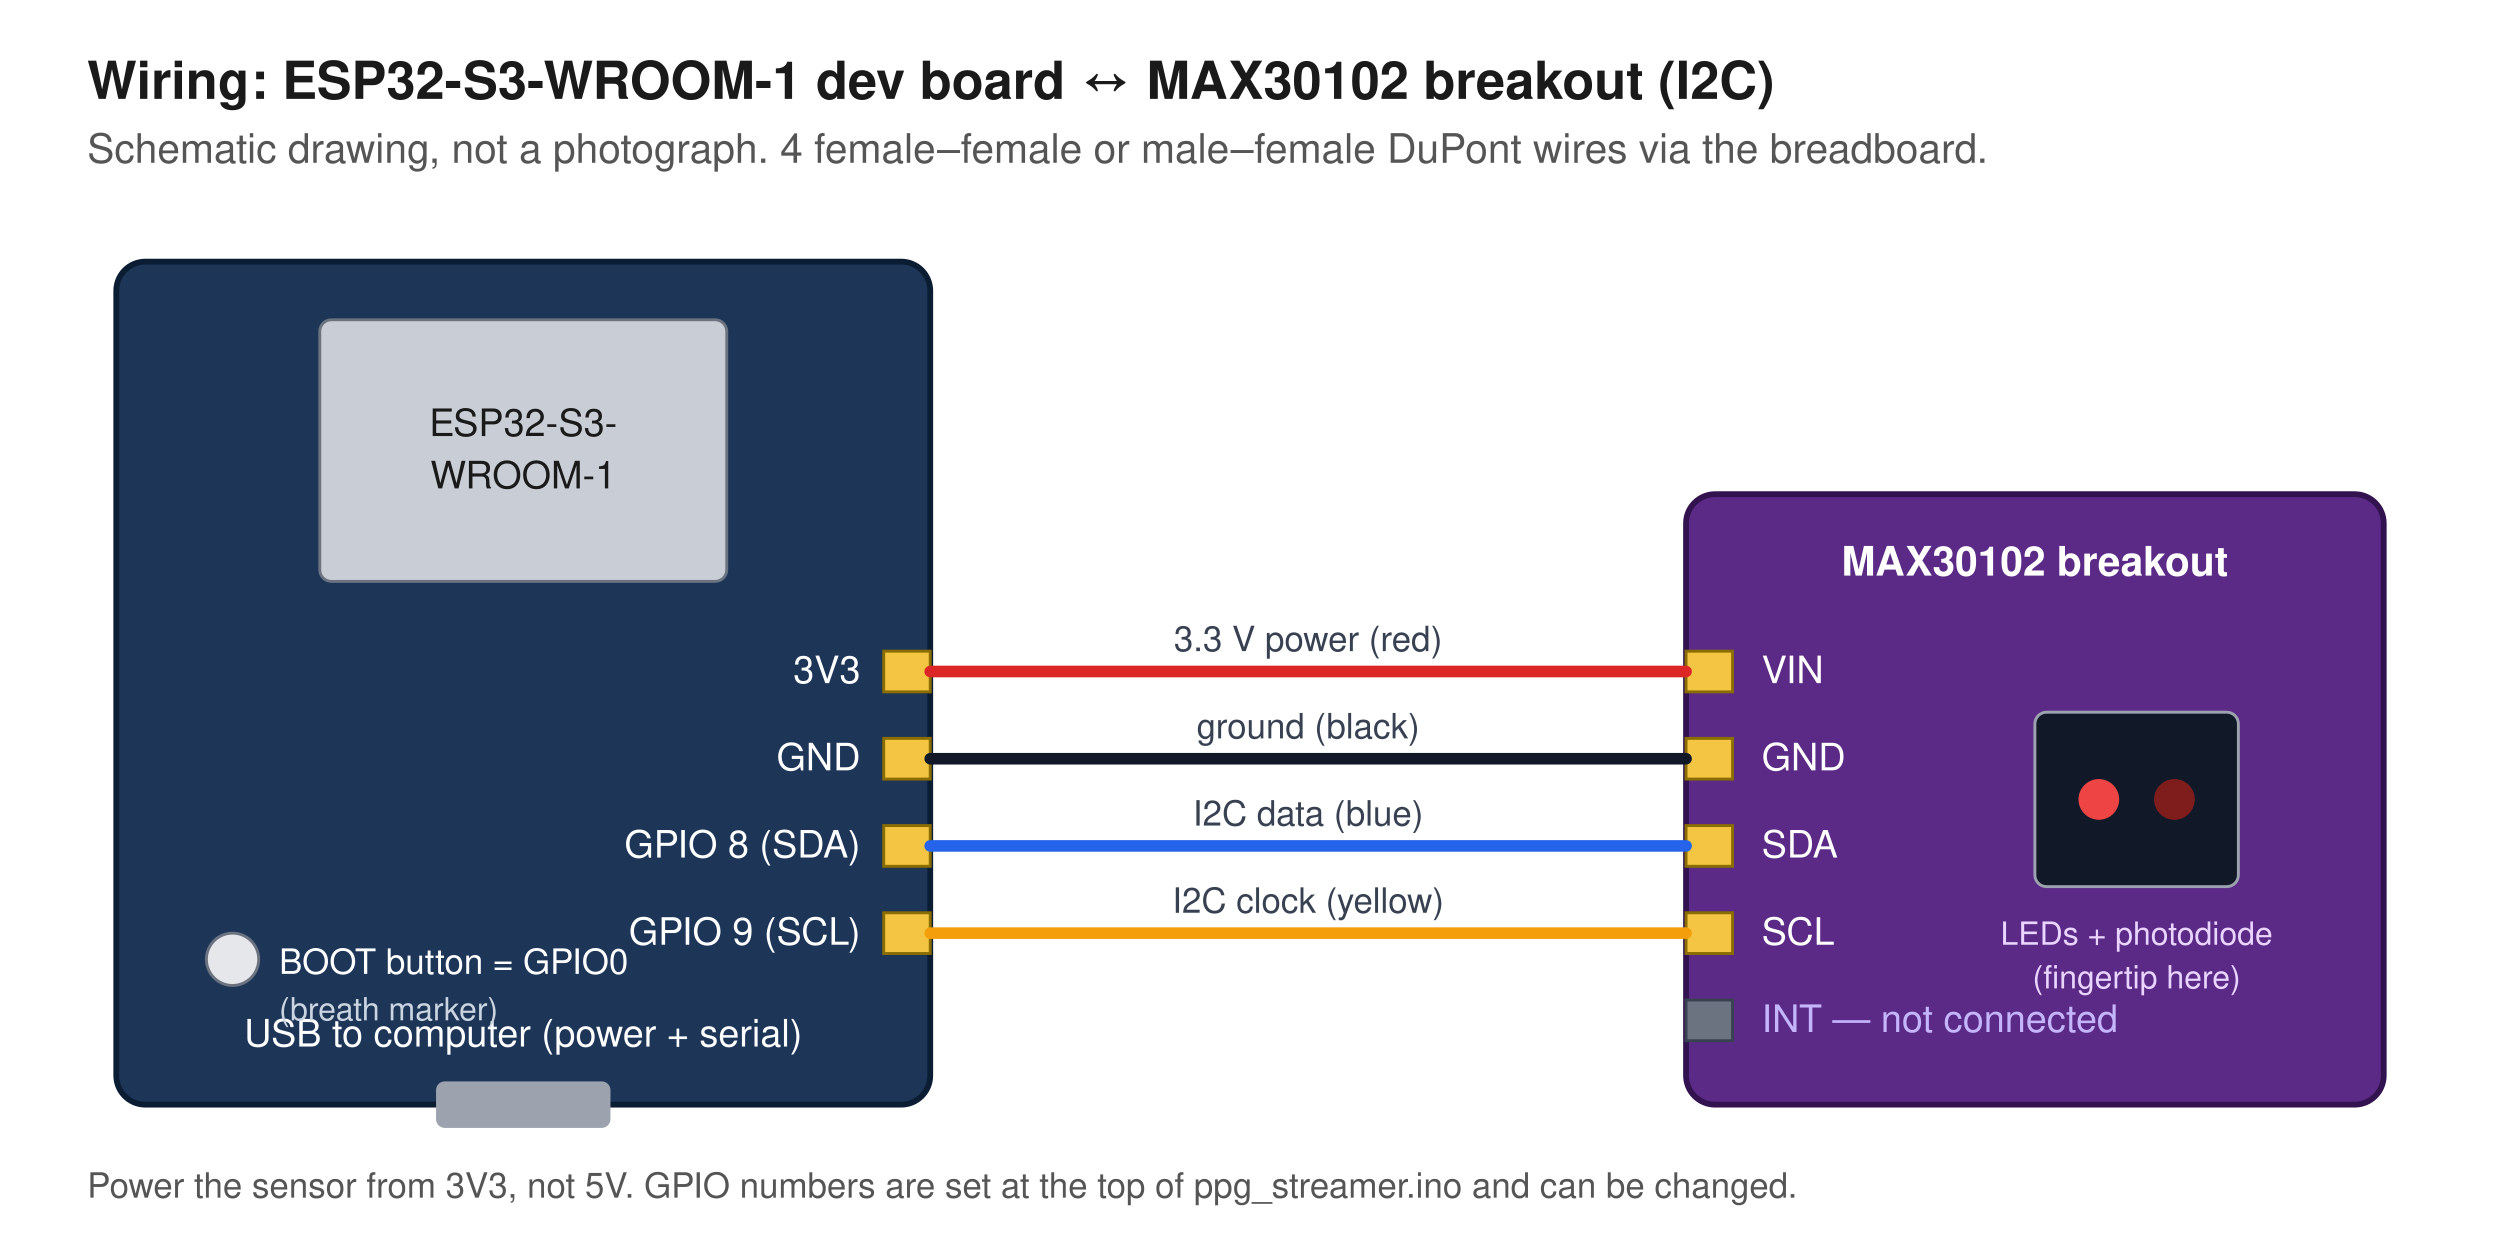
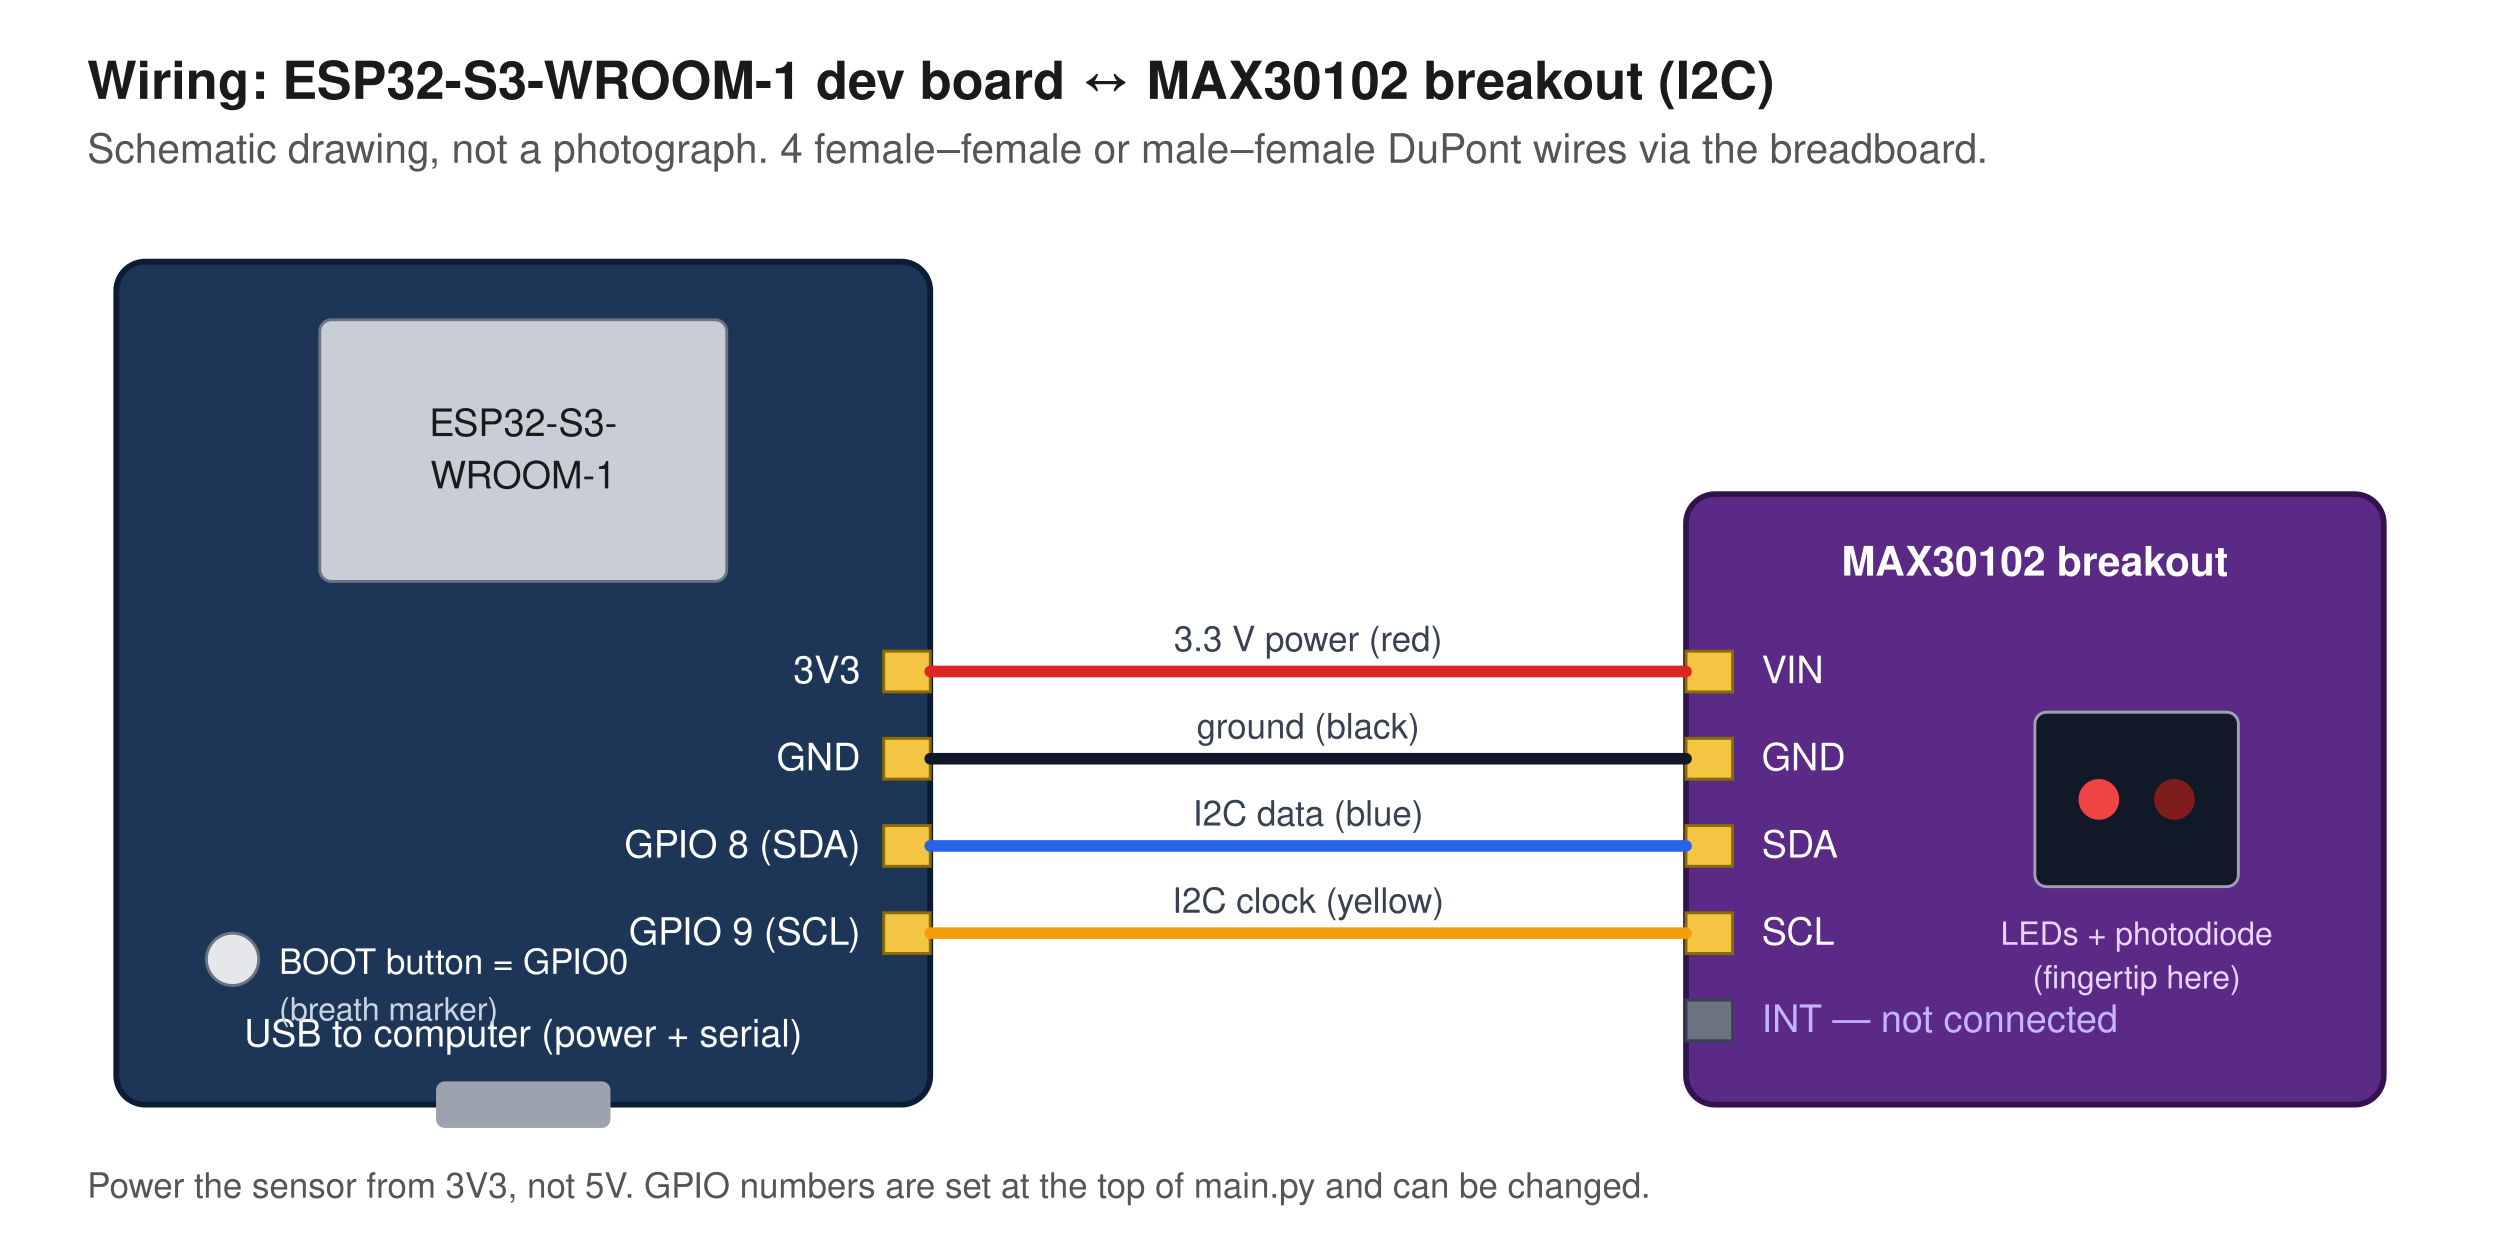
<svg xmlns="http://www.w3.org/2000/svg" viewBox="0 0 860 430" font-family="Helvetica, Arial, sans-serif" font-size="14">
  <rect width="860" height="430" fill="#ffffff" />
  <text x="30" y="34" font-size="18" font-weight="bold" fill="#1a1a1a">Wiring: ESP32-S3-WROOM-1 dev board ↔ MAX30102 breakout (I2C)</text>
  <text x="30" y="56" fill="#555">Schematic drawing, not a photograph. 4 female–female or male–female DuPont wires via the breadboard.</text>
  <rect x="40" y="90" width="280" height="290" rx="10" fill="#1d3557" stroke="#0b1d33" stroke-width="2" />
  <rect x="110" y="110" width="140" height="90" rx="4" fill="#c9ced6" stroke="#6b7280" />
  <text x="180" y="150" text-anchor="middle" font-size="13" fill="#1a1a1a">ESP32-S3-</text>
  <text x="180" y="168" text-anchor="middle" font-size="13" fill="#1a1a1a">WROOM-1</text>
  <text x="180" y="360" text-anchor="middle" fill="#ffffff" font-size="13">USB to computer (power + serial)</text>
  <rect x="150" y="372" width="60" height="16" rx="3" fill="#9ca3af" />
  <circle cx="80" cy="330" r="9" fill="#e5e7eb" stroke="#6b7280" />
  <text x="96" y="335" fill="#ffffff" font-size="12">BOOT button = GPIO0</text>
  <text x="96" y="351" fill="#cbd5e1" font-size="11">(breath marker)</text>
  <g font-size="13" fill="#ffffff" text-anchor="end">
    <text x="296" y="235">3V3</text>
    <text x="296" y="265">GND</text>
    <text x="296" y="295">GPIO 8 (SDA)</text>
    <text x="296" y="325">GPIO 9 (SCL)</text>
  </g>
  <g fill="#f4c542" stroke="#8a6d00">
    <rect x="304" y="224" width="16" height="14" />
    <rect x="304" y="254" width="16" height="14" />
    <rect x="304" y="284" width="16" height="14" />
    <rect x="304" y="314" width="16" height="14" />
  </g>
  <rect x="580" y="170" width="240" height="210" rx="10" fill="#5b2a86" stroke="#32124f" stroke-width="2" />
  <text x="700" y="198" text-anchor="middle" fill="#ffffff" font-weight="bold">MAX30102 breakout</text>
  <rect x="700" y="245" width="70" height="60" rx="4" fill="#111827" stroke="#9ca3af" />
  <circle cx="722" cy="275" r="7" fill="#ef4444" />
  <circle cx="748" cy="275" r="7" fill="#7f1d1d" />
  <text x="735" y="325" text-anchor="middle" fill="#e9d5ff" font-size="11">LEDs + photodiode</text>
  <text x="735" y="340" text-anchor="middle" fill="#e9d5ff" font-size="11">(fingertip here)</text>
  <g font-size="13" fill="#ffffff">
    <text x="606" y="235">VIN</text>
    <text x="606" y="265">GND</text>
    <text x="606" y="295">SDA</text>
    <text x="606" y="325">SCL</text>
    <text x="606" y="355" fill="#c4b5fd">INT — not connected</text>
  </g>
  <g fill="#f4c542" stroke="#8a6d00">
    <rect x="580" y="224" width="16" height="14" />
    <rect x="580" y="254" width="16" height="14" />
    <rect x="580" y="284" width="16" height="14" />
    <rect x="580" y="314" width="16" height="14" />
    <rect x="580" y="344" width="16" height="14" fill="#6b7280" stroke="#374151" />
  </g>
  <g fill="none" stroke-width="4" stroke-linecap="round">
    <path d="M320 231 H580" stroke="#dc2626" />
    <path d="M320 261 H580" stroke="#111827" />
    <path d="M320 291 H580" stroke="#2563eb" />
    <path d="M320 321 H580" stroke="#f59e0b" />
  </g>
  <g font-size="12" fill="#374151" text-anchor="middle">
    <text x="450" y="224">3.3 V power (red)</text>
    <text x="450" y="254">ground (black)</text>
    <text x="450" y="284">I2C data (blue)</text>
    <text x="450" y="314">I2C clock (yellow)</text>
  </g>
-   <text x="30" y="412" fill="#555" font-size="12">Power the sensor from 3V3, not 5V. GPIO numbers are set at the top of ppg_streamer.ino and can be changed.</text>
+   <text x="30" y="412" fill="#555" font-size="12">Power the sensor from 3V3, not 5V. GPIO numbers are set at the top of main.py and can be changed.</text>
</svg>
